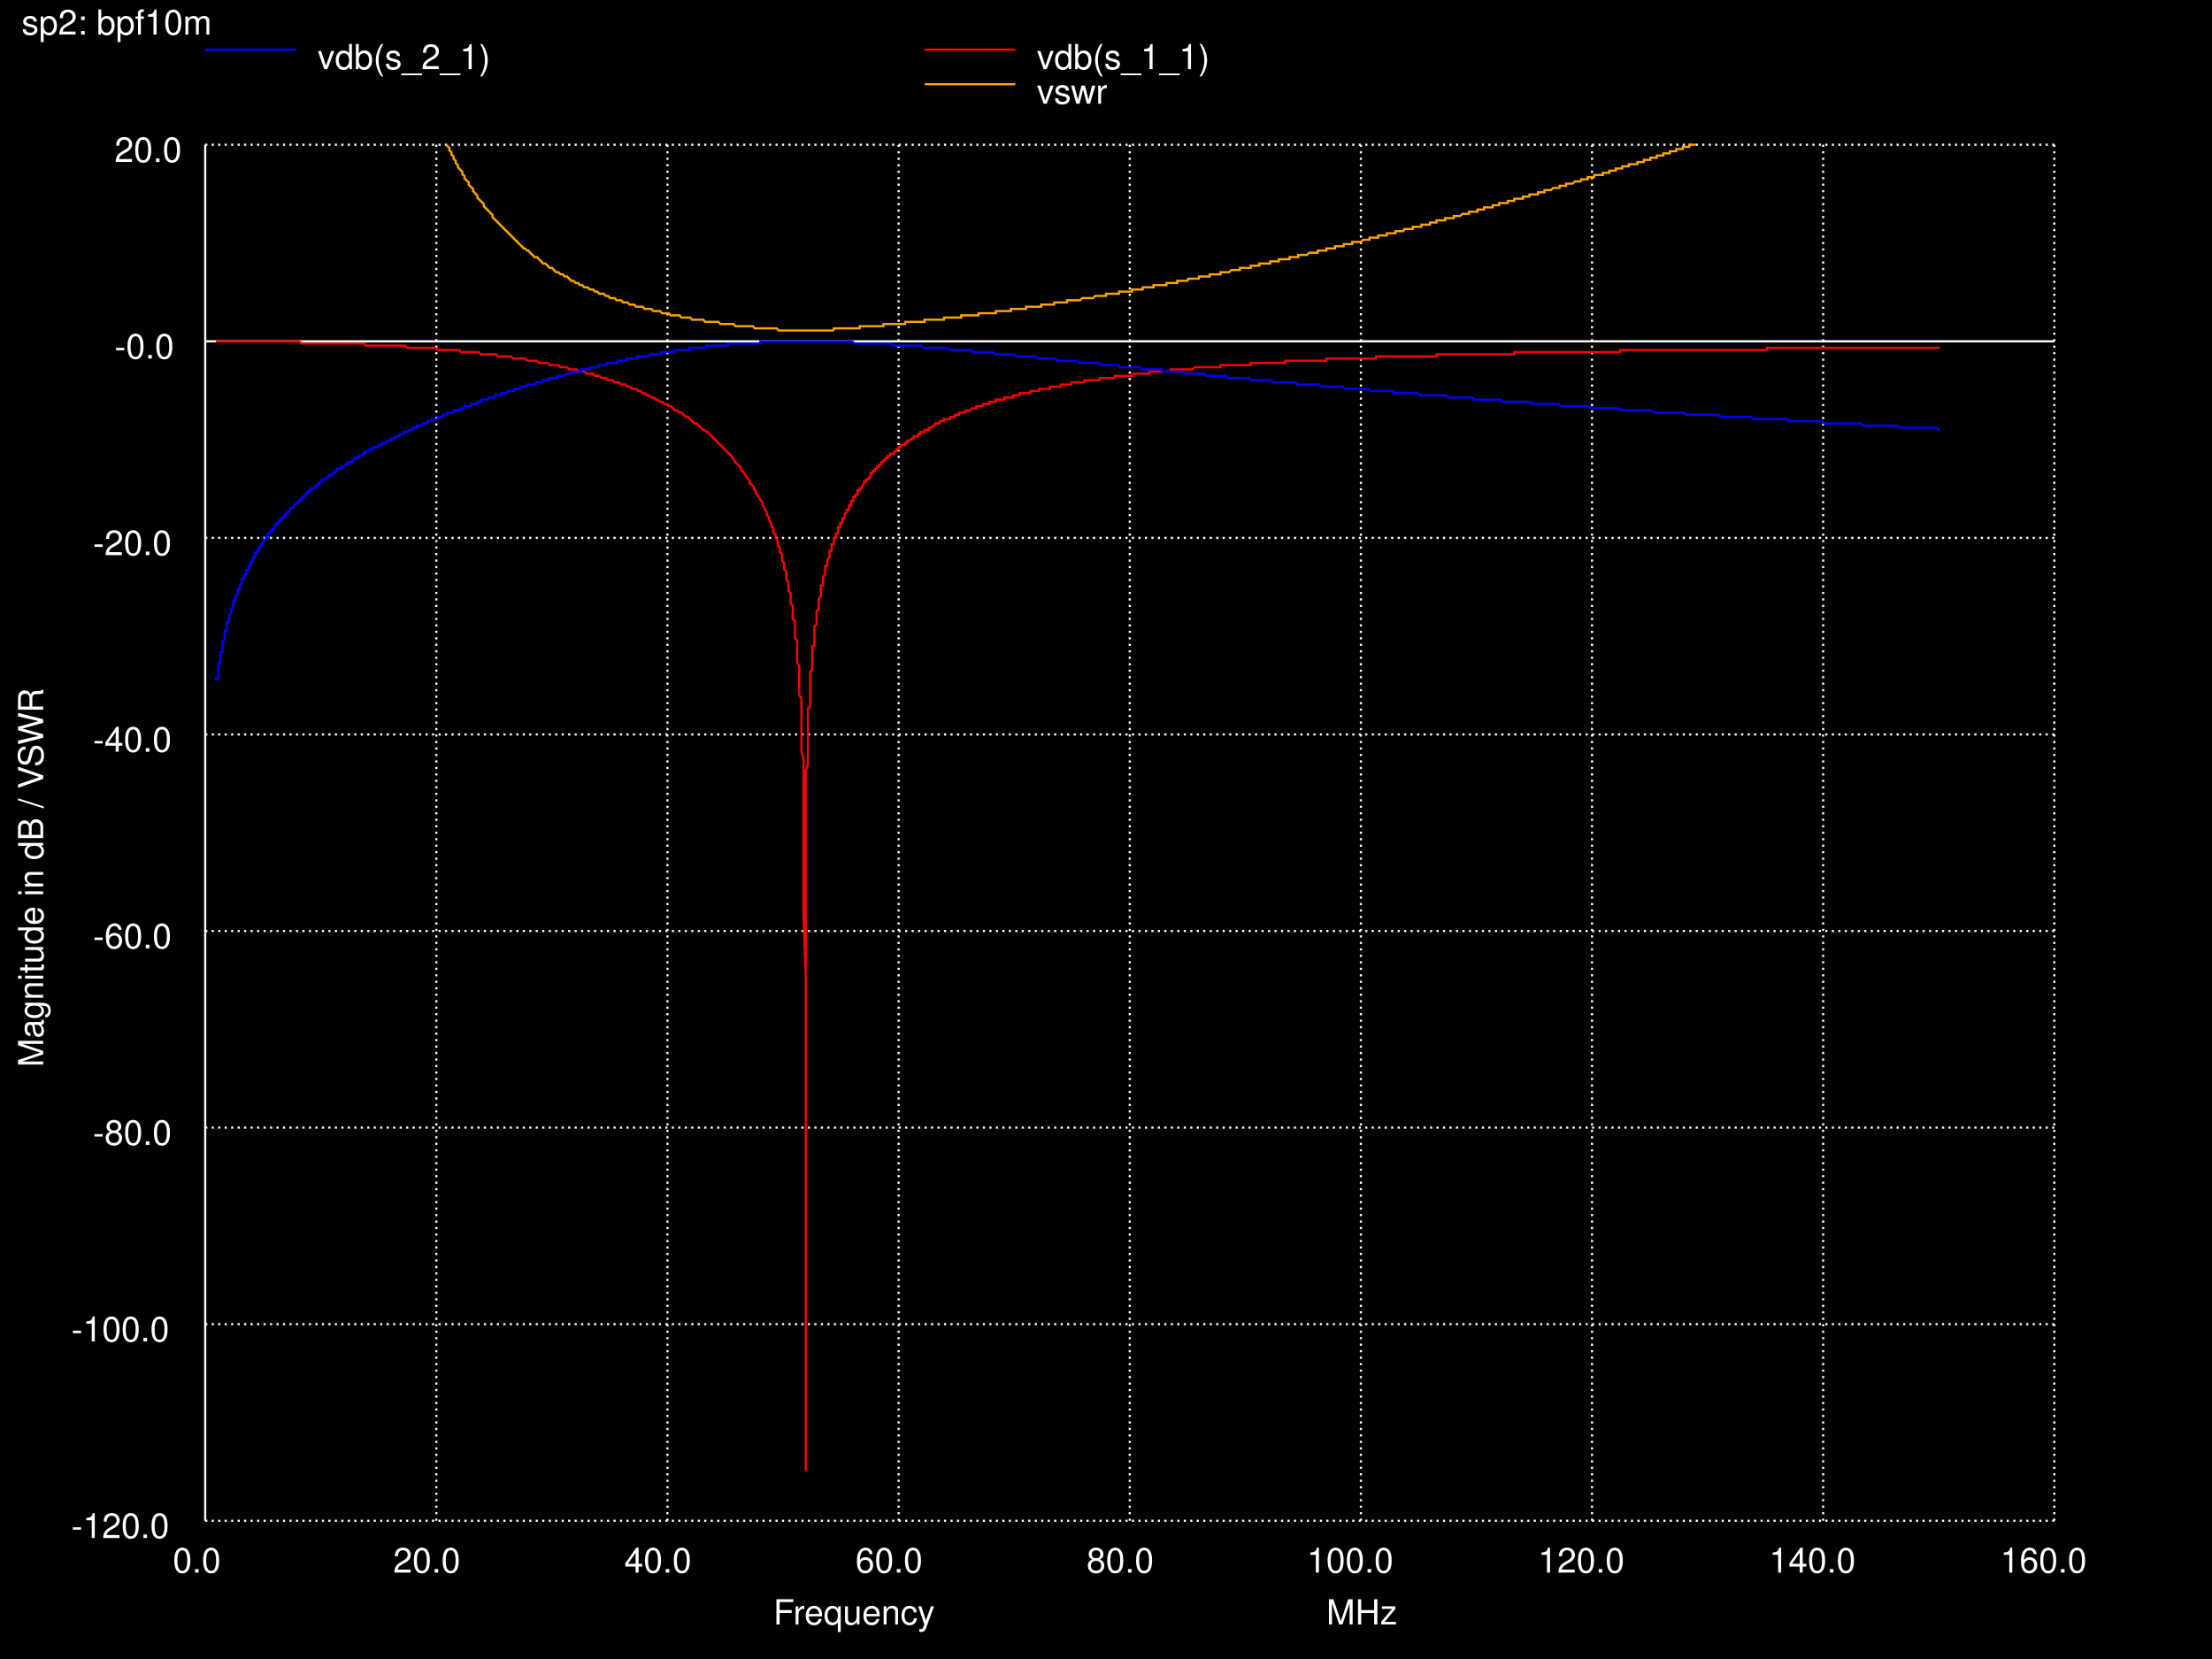
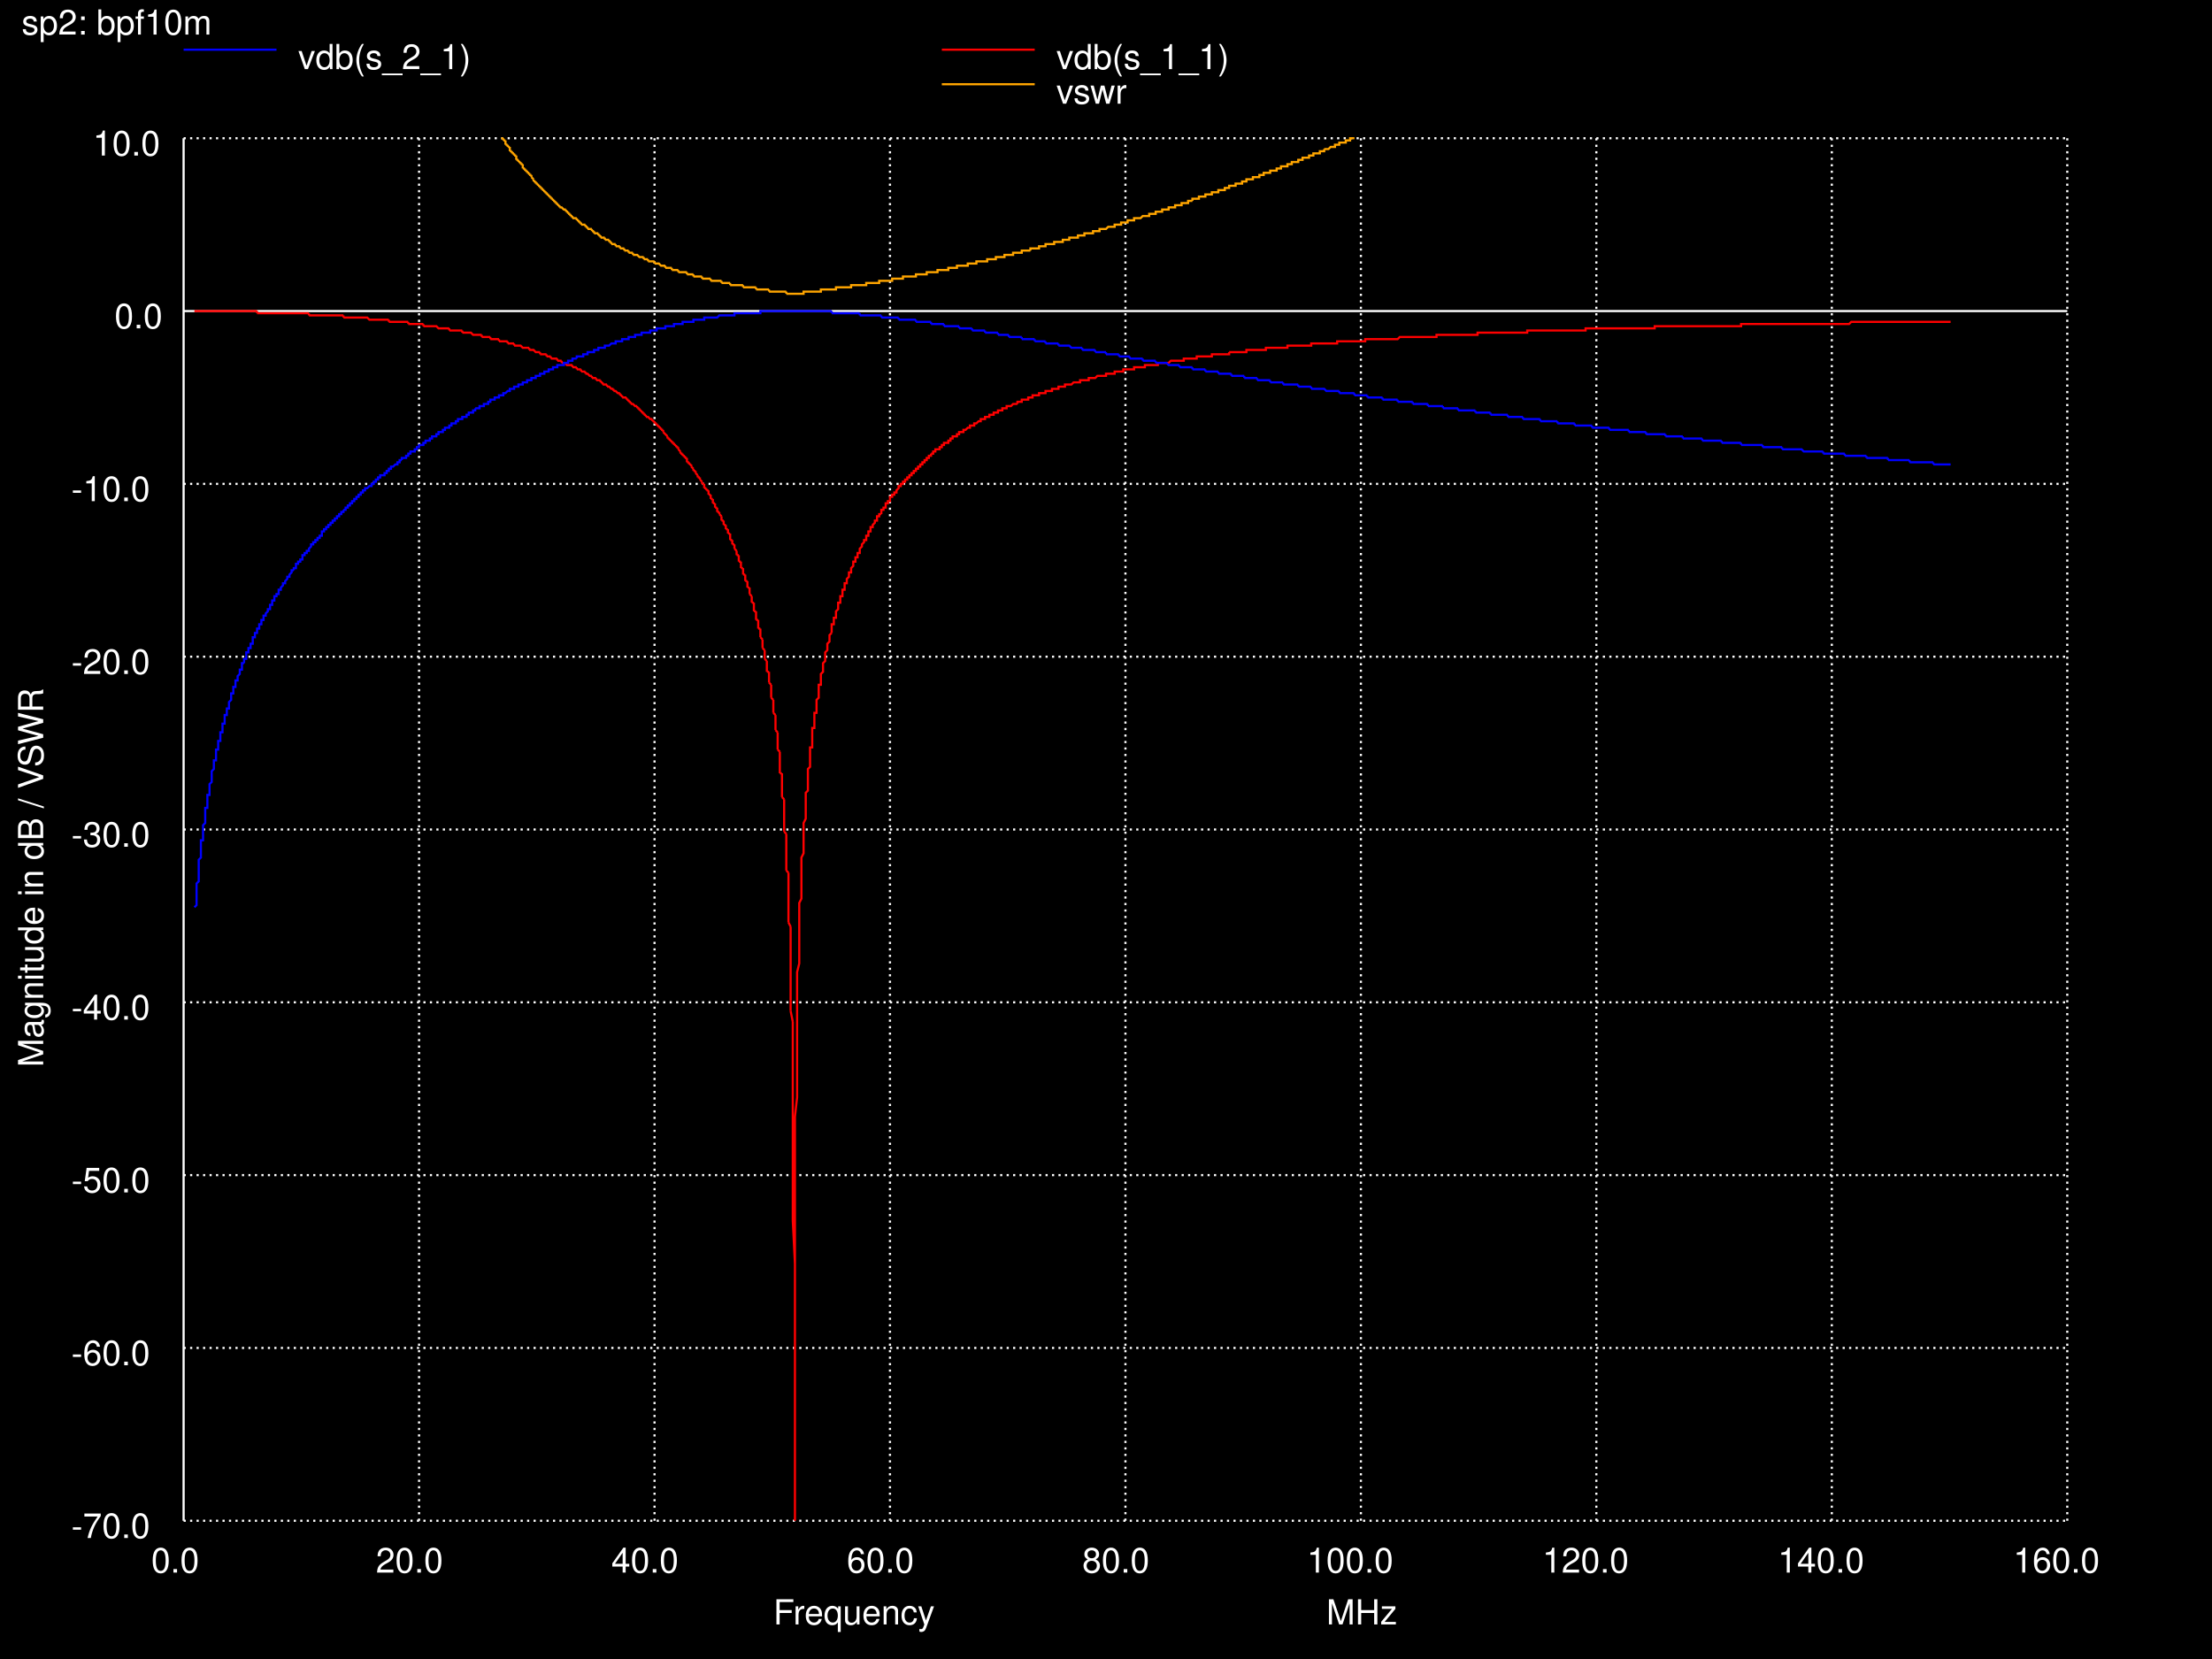
<svg xmlns="http://www.w3.org/2000/svg" version="1.1" width="100%" height="100%" viewBox="0 0 1024 768" style="fill: none; font-family: Helvetica;  font: Helvetica; ">
  <rect x="0" y="0" width="1024" height="768" fill="black" stroke="none" />
  <text stroke="none" fill="white" font-size="16" x="358" y="752">
Frequency
</text>
  <text transform="rotate(-90, 20, 494)" stroke="none" fill="white" font-size="16" x="20" y="494">
Magnitude in dB / VSWR
</text>
  <text stroke="none" fill="white" font-size="16" x="10" y="16">
sp2: bpf10m
</text>
-   <path stroke="white" d="M95 704l0 -637" />
-   <text stroke="none" fill="white" font-size="16" x="80" y="728">
+   <path stroke="white" d="M85 704l0 -640" />
+   <text stroke="none" fill="white" font-size="16" x="70" y="728">
0.0
</text>
-   <path stroke="white" stroke-dasharray="1,2" d="M202 704l0 -637" />
-   <text stroke="none" fill="white" font-size="16" x="182" y="728">
+   <path stroke="white" stroke-dasharray="1,2" d="M194 704l0 -640" />
+   <text stroke="none" fill="white" font-size="16" x="174" y="728">
20.0
</text>
-   <path stroke="white" stroke-dasharray="1,2" d="M309 704l0 -637" />
-   <text stroke="none" fill="white" font-size="16" x="289" y="728">
+   <path stroke="white" stroke-dasharray="1,2" d="M303 704l0 -640" />
+   <text stroke="none" fill="white" font-size="16" x="283" y="728">
40.0
</text>
-   <path stroke="white" stroke-dasharray="1,2" d="M416 704l0 -637" />
-   <text stroke="none" fill="white" font-size="16" x="396" y="728">
+   <path stroke="white" stroke-dasharray="1,2" d="M412 704l0 -640" />
+   <text stroke="none" fill="white" font-size="16" x="392" y="728">
60.0
</text>
-   <path stroke="white" stroke-dasharray="1,2" d="M523 704l0 -637" />
-   <text stroke="none" fill="white" font-size="16" x="503" y="728">
+   <path stroke="white" stroke-dasharray="1,2" d="M521 704l0 -640" />
+   <text stroke="none" fill="white" font-size="16" x="501" y="728">
80.0
</text>
-   <path stroke="white" stroke-dasharray="1,2" d="M630 704l0 -637" />
+   <path stroke="white" stroke-dasharray="1,2" d="M630 704l0 -640" />
  <text stroke="none" fill="white" font-size="16" x="605" y="728">
100.0
</text>
-   <path stroke="white" stroke-dasharray="1,2" d="M737 704l0 -637" />
-   <text stroke="none" fill="white" font-size="16" x="712" y="728">
+   <path stroke="white" stroke-dasharray="1,2" d="M739 704l0 -640" />
+   <text stroke="none" fill="white" font-size="16" x="714" y="728">
120.0
</text>
-   <path stroke="white" stroke-dasharray="1,2" d="M844 704l0 -637" />
-   <text stroke="none" fill="white" font-size="16" x="819" y="728">
+   <path stroke="white" stroke-dasharray="1,2" d="M848 704l0 -640" />
+   <text stroke="none" fill="white" font-size="16" x="823" y="728">
140.0
</text>
-   <path stroke="white" stroke-dasharray="1,2" d="M951 704l0 -637" />
-   <text stroke="none" fill="white" font-size="16" x="926" y="728">
+   <path stroke="white" stroke-dasharray="1,2" d="M957 704l0 -640" />
+   <text stroke="none" fill="white" font-size="16" x="932" y="728">
160.0
</text>
  <text stroke="none" fill="white" font-size="16" x="614" y="752">
MHz
</text>
-   <path stroke="white" stroke-dasharray="1,2" d="M95 704l856 0" />
+   <path stroke="white" stroke-dasharray="1,2" d="M85 704l872 0" />
  <text stroke="none" fill="white" font-size="16" x="33" y="712">
- -120.0
+ -70.0
</text>
-   <path stroke="white" stroke-dasharray="1,2" d="M95 613l856 0" />
-   <text stroke="none" fill="white" font-size="16" x="33" y="621">
- -100.0
- </text>
-   <path stroke="white" stroke-dasharray="1,2" d="M95 522l856 0" />
-   <text stroke="none" fill="white" font-size="16" x="43" y="530">
- -80.0
- </text>
-   <path stroke="white" stroke-dasharray="1,2" d="M95 431l856 0" />
-   <text stroke="none" fill="white" font-size="16" x="43" y="439">
+   <path stroke="white" stroke-dasharray="1,2" d="M85 624l872 0" />
+   <text stroke="none" fill="white" font-size="16" x="33" y="632">
-60.0
</text>
-   <path stroke="white" stroke-dasharray="1,2" d="M95 340l856 0" />
-   <text stroke="none" fill="white" font-size="16" x="43" y="348">
+   <path stroke="white" stroke-dasharray="1,2" d="M85 544l872 0" />
+   <text stroke="none" fill="white" font-size="16" x="33" y="552">
+ -50.0
+ </text>
+   <path stroke="white" stroke-dasharray="1,2" d="M85 464l872 0" />
+   <text stroke="none" fill="white" font-size="16" x="33" y="472">
-40.0
</text>
-   <path stroke="white" stroke-dasharray="1,2" d="M95 249l856 0" />
-   <text stroke="none" fill="white" font-size="16" x="43" y="257">
+   <path stroke="white" stroke-dasharray="1,2" d="M85 384l872 0" />
+   <text stroke="none" fill="white" font-size="16" x="33" y="392">
+ -30.0
+ </text>
+   <path stroke="white" stroke-dasharray="1,2" d="M85 304l872 0" />
+   <text stroke="none" fill="white" font-size="16" x="33" y="312">
-20.0
</text>
-   <path stroke="white" d="M95 158l856 0" />
-   <text stroke="none" fill="white" font-size="16" x="53" y="166">
- -0.0
+   <path stroke="white" stroke-dasharray="1,2" d="M85 224l872 0" />
+   <text stroke="none" fill="white" font-size="16" x="33" y="232">
+ -10.0
</text>
-   <path stroke="white" stroke-dasharray="1,2" d="M95 67l856 0" />
-   <text stroke="none" fill="white" font-size="16" x="53" y="75">
- 20.0
+   <path stroke="white" d="M85 144l872 0" />
+   <text stroke="none" fill="white" font-size="16" x="53" y="152">
+ 0.0
+ </text>
+   <path stroke="white" stroke-dasharray="1,2" d="M85 64l872 0" />
+   <text stroke="none" fill="white" font-size="16" x="43" y="72">
+ 10.0
</text>
  <text stroke="none" fill="white" font-size="16" x="10" y="32">
     
</text>
-   <path stroke="red" d="M428 23l42 0" />
-   <text stroke="none" fill="white" font-size="16" x="480" y="32">
+   <path stroke="red" d="M436 23l43 0" />
+   <text stroke="none" fill="white" font-size="16" x="489" y="32">
vdb(s_1_1)
</text>
-   <path stroke="red" d="M100 158l39 0M139 159l0 -1M139 159l30 0M169 160l0 -1M169 160l19 0M188 161l0 -1M188 161l14 0M202 162l0 -1M202 162l11 0M213 163l0 -1M213 163l9 0M222 164l0 -1M222 164l8 0M230 165l0 -1M230 165l7 0M237 166l0 -1M237 166l6 0 1 1" />
-   <path stroke="red" d="M244 167l5 0M249 168l0 -1M249 168l5 0M254 169l0 -1M254 169l5 0M259 170l0 -1M259 170l4 0M263 171l0 -1M263 171l4 0 1 1 3 0M271 173l0 -1M271 173l4 0M275 174l0 -1M275 174l3 0M278 175l0 -1M278 175l3 0M281 176l0 -1M281 176l3 0" />
-   <path stroke="red" d="M284 177l0 -1M284 177l3 0M287 178l0 -1M287 178l3 0M290 179l0 -1M290 179l2 0M292 180l0 -1M292 180l3 0M295 181l0 -1M295 181l2 0M297 182l0 -1M297 182l2 0M299 183l0 -1M299 183l2 0M301 184l0 -1M301 184l2 0M303 185l0 -1M303 185l2 0" />
-   <path stroke="red" d="M305 186l0 -1M305 186l2 0M307 187l0 -1M307 187l2 0M309 188l0 -1M309 188l2 0M311 189l0 -1M311 189l1 0M312 190l0 -1M312 190l2 0M314 191l0 -1M314 191l2 0M316 192l0 -1M316 192l1 0M317 193l0 -1M317 193l2 0M319 194l0 -1M319 194l1 0" />
-   <path stroke="red" d="M320 195l0 -1M320 195l1 0M321 196l0 -1M321 196l2 0M323 197l0 -1M323 197l1 0M324 198l0 -1M324 198l1 0M325 199l0 -1M325 199l1 0 1 1 1 0M328 201l0 -1M328 201l1 0M329 202l0 -1M329 202l1 0M330 203l0 -1M330 203l1 0M331 204l0 -1" />
-   <path stroke="red" d="M331 204l1 0M332 205l0 -1M332 205l1 0M333 206l0 -1M333 206l1 0M334 207l0 -1M334 207l1 0M335 208l0 -1M335 208l1 0M336 209l0 -1M336 209l1 0M337 210l0 -1M337 210l1 0M338 211l0 -1M338 211l1 0M339 212l0 -1M339 212l1 1M340 214l0 -1" />
-   <path stroke="red" d="M340 214l1 0M341 215l0 -1M341 215l1 0M342 216l0 -1M342 216l1 0M343 218l0 -2M343 218l1 0M344 219l0 -1M344 219l1 0M345 220l0 -1M345 220l1 1M346 222l0 -1M346 222l1 0M347 224l0 -2M347 224l1 0M348 225l0 -1M348 225l1 0M349 227l0 -2" />
-   <path stroke="red" d="M349 227l1 0M350 229l0 -2M350 229l1 0M351 230l0 -1M351 230l1 1M352 232l0 -1M352 232l1 0M353 234l0 -2M353 234l1 1M354 236l0 -1M354 236l1 1M355 239l0 -2M355 239l1 0M356 241l0 -2M356 241l1 1M357 244l0 -2M357 244l1 0M358 247l0 -3" />
-   <path stroke="red" d="M358 247l1 0M359 249l0 -2M359 249l1 1M360 253l0 -3M360 253l1 0M361 256l0 -3M361 256l1 0M362 260l0 -4M362 260l1 0M363 264l0 -4M363 264l1 0M364 269l0 -5M364 269l1 0M365 274l0 -5M365 274l1 0M366 280l0 -6M366 280l1 0M367 287l0 -7" />
-   <path stroke="red" d="M367 287l1 0M368 296l0 -9M368 296l1 0M369 307l0 -11M369 307l1 1M370 322l0 -14M370 322l1 1M371 348l0 -25M371 348l1 3M372 425l0 -74M372 425l1 27M373 681l0 -324 1 -3 0 -26 1 -1 0 -16 1 -1 0 -11 1 0 0 -9 1 -1 0 -6 1 -1 0 -5" />
-   <path stroke="red" d="M379 277l1 -1 0 -5 1 0 0 -4 1 -1 0 -4 1 0 0 -3 1 -1 0 -3 1 0 0 -3 1 0 0 -3 1 0 0 -2 1 0 0 -3 1 0 0 -2 1 0 0 -2 1 0 0 -2 1 -1 0 -1 1 0 0 -2 1 0 0 -2 1 0 0 -2 1 0 0 -1 1 0 0 -2 1 0 0 -1 1 0 0 -1 1 -1 0 -1 1 0 0 -1 1 0 0 -1" />
-   <path stroke="red" d="M402 221l1 0 0 -2 1 0 0 -1 1 0 0 -1 1 0 0 -1 1 0 0 -1 1 0 0 -1 1 0 0 -1 1 0 0 -1 1 0 0 -1 1 0 0 -1 2 0 0 -1 1 0 0 -1 1 0 0 -1 1 0 0 -1 2 0 0 -1 1 0 0 -1 1 0 1 -1 1 0 0 -1 2 0 0 -1 1 0 0 -1 2 0 0 -1 2 0 0 -1 1 0 1 -1 1 0" />
-   <path stroke="red" d="M433 197l0 -1 2 0 0 -1 2 0 0 -1 3 0 0 -1 2 0 0 -1 2 0 0 -1 3 0 0 -1 2 0 1 -1 2 0 0 -1 3 0 0 -1 3 0 0 -1 3 0 0 -1 4 0 0 -1 4 0 0 -1 3 0 0 -1 5 0 0 -1 4 0 0 -1 5 0 0 -1 5 0 0 -1 5 0 0 -1 6 0 0 -1 7 0 0 -1 7 0 0 -1 8 0 0 -1" />
-   <path stroke="red" d="M524 173l8 0 0 -1 10 0 0 -1 10 0 1 -1 12 0 0 -1 14 0 0 -1 16 0 0 -1 19 0 0 -1 23 0 0 -1 28 0 0 -1 36 0 0 -1 49 0 0 -1 68 0 0 -1 80 0" />
-   <path stroke="blue" d="M95 23l42 0" />
-   <text stroke="none" fill="white" font-size="16" x="147" y="32">
+   <path stroke="red" d="M90 144l29 0M119 145l0 -1M119 145l24 0M143 146l0 -1M143 146l16 0M159 147l0 -1M159 147l11 0 1 1 9 0M180 149l0 -1M180 149l9 0M189 150l0 -1M189 150l7 0M196 151l0 -1M196 151l6 0 1 1 5 0M208 153l0 -1M208 153l6 0M214 154l0 -1" />
+   <path stroke="red" d="M214 154l4 0 1 1 4 0M223 156l0 -1M223 156l4 0M227 157l0 -1M227 157l4 0M231 158l0 -1M231 158l4 0M235 159l0 -1M235 159l3 0M238 160l0 -1M238 160l3 0 1 1 3 0M245 162l0 -1M245 162l2 0 1 1 2 0M250 164l0 -1M250 164l3 0M253 165l0 -1" />
+   <path stroke="red" d="M253 165l2 0M255 166l0 -1M255 166l3 0M258 167l0 -1M258 167l2 0M260 168l0 -1M260 168l2 0M262 169l0 -1M262 169l3 0M265 170l0 -1M265 170l2 0M267 171l0 -1M267 171l2 0M269 172l0 -1M269 172l2 0M271 173l0 -1M271 173l1 0 1 1 1 0" />
+   <path stroke="red" d="M274 175l0 -1M274 175l2 0M276 176l0 -1M276 176l2 0M278 177l0 -1M278 177l1 0M279 178l0 -1M279 178l2 0M281 179l0 -1M281 179l1 0 1 1 1 0M284 181l0 -1M284 181l1 0 1 1 1 0M287 183l0 -1M287 183l1 0M288 184l0 -1M288 184l2 0M290 185l0 -1" />
+   <path stroke="red" d="M290 185l1 0M291 186l0 -1M291 186l1 0M292 187l0 -1M292 187l1 0 1 1 1 0M295 189l0 -1M295 189l1 0M296 190l0 -1M296 190l1 0M297 191l0 -1M297 191l1 0M298 192l0 -1M298 192l1 0M299 193l0 -1M299 193l1 0 1 1 1 0M302 195l0 -1M302 195l1 0" />
+   <path stroke="red" d="M303 196l0 -1M303 196l1 0M304 197l0 -1M304 197l1 0M305 198l0 -1M305 198l1 0M306 199l0 -1M306 199l1 0M307 200l0 -1M307 200l2 2M309 203l0 -1M309 203l1 0M310 204l0 -1M310 204l1 0M311 205l0 -1M311 205l1 0M312 206l0 -1M312 206l1 0" />
+   <path stroke="red" d="M313 207l0 -1M313 207l1 0M314 208l0 -1M314 208l1 1M315 210l0 -1M315 210l1 0M316 211l0 -1M316 211l1 0M317 212l0 -1M317 212l1 0M318 214l0 -2M318 214l1 0M319 215l0 -1M319 215l1 0M320 216l0 -1M320 216l1 1M321 218l0 -1M321 218l1 0" />
+   <path stroke="red" d="M322 219l0 -1M322 219l1 1M323 221l0 -1M323 221l1 0M324 222l0 -1M324 222l1 1M325 224l0 -1M325 224l1 0M326 226l0 -2M326 226l1 0M327 227l0 -1M327 227l1 0M328 229l0 -2M328 229l1 0M329 231l0 -2M329 231l1 0M330 233l0 -2M330 233l1 0" />
+   <path stroke="red" d="M331 235l0 -2M331 235l1 0M332 237l0 -2M332 237l1 0M333 238l0 -1M333 238l1 1M334 241l0 -2M334 241l1 0M335 243l0 -2M335 243l1 0M336 245l0 -2M336 245l1 0M337 247l0 -2M337 247l1 0M338 250l0 -3M338 250l1 0M339 252l0 -2M339 252l1 0" />
+   <path stroke="red" d="M340 254l0 -2M340 254l1 1M341 257l0 -2M341 257l1 0M342 260l0 -3M342 260l1 0M343 263l0 -3M343 263l1 0M344 266l0 -3M344 266l1 0M345 269l0 -3M345 269l1 0M346 272l0 -3M346 272l1 0M347 275l0 -3M347 275l1 1M348 279l0 -3M348 279l1 0" />
+   <path stroke="red" d="M349 283l0 -4M349 283l1 0M350 287l0 -4M350 287l1 0M351 291l0 -4M351 291l1 0M352 295l0 -4M352 295l1 1M353 300l0 -4M353 300l1 1M354 305l0 -4M354 305l1 1M355 311l0 -5M355 311l1 0M356 316l0 -5M356 316l1 1M357 323l0 -6M357 323l1 1" />
+   <path stroke="red" d="M358 330l0 -6M358 330l1 1M359 338l0 -7M359 338l1 1M360 347l0 -8M360 347l1 1M361 358l0 -10M361 358l1 0M362 369l0 -11M362 369l1 1M363 385l0 -15M363 385l1 1M364 403l0 -17M364 403l1 1M365 427l0 -23M365 427l1 2M366 468l0 -39" />
+   <path stroke="red" d="M366 468l1 5M367 565l0 -92M367 565l1 20M368 704l0 -187 1 -9 0 -58 1 -4 0 -28 1 -2 0 -19 1 -2 0 -14 1 -2 0 -12 1 -1 0 -10 1 -1 0 -9 1 0 0 -9 1 0 0 -7 1 0 0 -6 1 -1 0 -6 1 0 0 -5 1 -1 0 -4 1 -1 0 -4 1 -1 0 -3 1 -1 0 -3 1 -1" />
+   <path stroke="red" d="M385 293l0 -4 1 0 0 -3 1 0 0 -3 1 -1 0 -3 1 0 0 -3 1 0 0 -3 1 0 0 -3 1 0 0 -2 1 -1 0 -2 1 0 0 -2 1 -1 0 -2 1 0 0 -2 1 0 0 -2 1 0 0 -2 1 -1 0 -1 1 -1 0 -1 1 0 0 -2 1 0 0 -2 1 0 0 -2 1 0 0 -1 1 -1 0 -1 1 0 0 -2 1 0 0 -1 1 0" />
+   <path stroke="red" d="M408 238l0 -2 1 0 0 -1 1 0 0 -2 1 0 0 -1 1 0 0 -2 1 0 0 -1 1 0 0 -1 1 0 0 -1 1 -1 0 -1 1 0 0 -1 1 0 0 -1 1 0 0 -1 1 0 0 -1 1 0 0 -1 1 0 0 -1 1 0 0 -1 1 0 0 -1 1 0 0 -1 1 0 0 -1 1 0 0 -1 1 0 0 -1 1 0 0 -1 1 0 0 -1 1 0 0 -1" />
+   <path stroke="red" d="M431 210l1 0 0 -1 1 0 0 -1 2 0 0 -1 1 0 0 -1 1 0 0 -1 2 0 0 -1 1 0 0 -1 1 0 0 -1 2 0 0 -1 1 0 0 -1 2 0 0 -1 1 0 1 -1 1 0 0 -1 2 0 0 -1 1 0 1 -1 1 0 0 -1 2 0 0 -1 2 0 0 -1 2 0 0 -1 2 0 0 -1 2 0 0 -1 2 0 0 -1 2 0 1 -1 2 0" />
+   <path stroke="red" d="M471 187l0 -1 2 0 0 -1 3 0 0 -1 2 0 0 -1 3 0 0 -1 3 0 0 -1 3 0 0 -1 3 0 0 -1 3 0 0 -1 3 0 1 -1 3 0 0 -1 4 0 0 -1 3 0 1 -1 4 0 0 -1 4 0 0 -1 4 0 0 -1 5 0 0 -1 5 0 0 -1 6 0 0 -1 5 0 1 -1 6 0 0 -1 6 0 0 -1 7 0 0 -1 8 0 0 -1" />
+   <path stroke="red" d="M569 163l8 0 0 -1 9 0 0 -1 10 0 0 -1 11 0 0 -1 12 0 0 -1 13 0 0 -1 15 0 1 -1 17 0 0 -1 19 0 0 -1 23 0 0 -1 27 0 0 -1 32 0 0 -1 40 0 0 -1 50 0 1 -1 46 0" />
+   <path stroke="blue" d="M85 23l43 0" />
+   <text stroke="none" fill="white" font-size="16" x="138" y="32">
vdb(s_2_1)
</text>
-   <path stroke="blue" d="M100 315l0 -1 1 0 0 -7 1 0 0 -5 1 0 0 -5 1 -1 0 -4 1 0 0 -4 1 0 0 -3 1 -1 0 -2 1 -1 0 -3 1 0 0 -2 1 -1 0 -2 1 0 0 -2 1 -1 0 -2 1 0 0 -2 1 0 0 -2 1 0 0 -2 1 0 0 -2 1 0 0 -2 1 0 0 -2 1 0 0 -1 1 0 0 -2 1 0 0 -1 1 -1 0 -1 1 0" />
-   <path stroke="blue" d="M123 250l0 -1 1 0 0 -2 1 0 0 -1 1 0 0 -1 1 0 0 -2 1 0 0 -1 1 0 0 -1 1 0 0 -1 1 0 0 -1 1 0 0 -1 1 0 0 -1 1 0 0 -1 1 -1 1 0 0 -1 1 -1 1 0 0 -1 1 0 0 -1 1 0 0 -1 1 0 0 -1 1 0 0 -1 1 0 0 -1 1 0 0 -1 2 0 0 -1 1 0 0 -1 1 0 0 -1" />
-   <path stroke="blue" d="M148 223l1 0 0 -1 2 0 0 -1 1 0 0 -1 2 0 0 -1 1 0 0 -1 1 0 0 -1 2 0 0 -1 1 0 1 -1 1 0 0 -1 2 0 0 -1 1 0 0 -1 2 0 0 -1 2 0 0 -1 1 0 0 -1 2 0 0 -1 2 0 0 -1 2 0 0 -1 2 0 0 -1 2 0 0 -1 2 0 0 -1 2 0 0 -1 2 0 0 -1 2 0 0 -1 2 0" />
-   <path stroke="blue" d="M189 200l0 -1 2 0 0 -1 2 0 0 -1 2 0 1 -1 2 0 0 -1 2 0 0 -1 3 0 0 -1 2 0 0 -1 2 0 0 -1 3 0 0 -1 3 0 0 -1 2 0 0 -1 3 0 0 -1 3 0 0 -1 2 0 0 -1 3 0 0 -1 3 0 0 -1 3 0 0 -1 3 0 0 -1 3 0 0 -1 3 0 0 -1 3 0 0 -1 4 0 0 -1 3 0 0 -1" />
-   <path stroke="blue" d="M251 176l3 0 0 -1 4 0 0 -1 3 0 1 -1 3 0 0 -1 4 0 0 -1 4 0 0 -1 4 0 0 -1 4 0 0 -1 5 0 0 -1 4 0 0 -1 5 0 0 -1 5 0 1 -1 5 0 0 -1 6 0 0 -1 7 0 0 -1 8 0 0 -1 10 0 0 -1 15 0 0 -1 43 0M395 159l0 -1M395 159l18 0M413 160l0 -1M413 160l14 0" />
-   <path stroke="blue" d="M427 161l0 -1M427 161l12 0M439 162l0 -1M439 162l11 0M450 163l0 -1M450 163l10 0M460 164l0 -1M460 164l10 0M470 165l0 -1M470 165l10 0M480 166l0 -1M480 166l9 0M489 167l0 -1M489 167l10 0M499 168l0 -1M499 168l10 0M509 169l0 -1" />
-   <path stroke="blue" d="M509 169l9 0M518 170l0 -1M518 170l10 0M528 171l0 -1M528 171l10 0M538 172l0 -1M538 172l10 0M548 173l0 -1M548 173l10 0M558 174l0 -1M558 174l10 0M568 175l0 -1M568 175l10 0 1 1 10 0M589 177l0 -1M589 177l11 0M600 178l0 -1M600 178l11 0" />
-   <path stroke="blue" d="M611 179l0 -1M611 179l11 0M622 180l0 -1M622 180l12 0M634 181l0 -1M634 181l11 0M645 182l0 -1M645 182l12 0M657 183l0 -1M657 183l13 0M670 184l0 -1M670 184l12 0M682 185l0 -1M682 185l13 0M695 186l0 -1M695 186l14 0M709 187l0 -1" />
-   <path stroke="blue" d="M709 187l13 0M722 188l0 -1M722 188l14 0M736 189l0 -1M736 189l14 0M750 190l0 -1M750 190l15 0M765 191l0 -1M765 191l15 0M780 192l0 -1M780 192l16 0M796 193l0 -1M796 193l15 0M811 194l0 -1M811 194l17 0M828 195l0 -1M828 195l16 0" />
-   <path stroke="blue" d="M844 196l0 -1M844 196l18 0M862 197l0 -1M862 197l17 0M879 198l0 -1M879 198l18 0M897 199l0 -1M897 199l1 0" />
-   <path stroke="#FFA500" d="M428 39l42 0" />
-   <text stroke="none" fill="white" font-size="16" x="480" y="48">
+   <path stroke="blue" d="M90 420l1 -1 0 -10 1 -1 0 -10 1 -1 0 -8 1 0 0 -7 1 -1 0 -7 1 0 0 -6 1 0 0 -5 1 -1 0 -5 1 -1 0 -4 1 0 0 -5 1 0 0 -4 1 0 0 -4 1 0 0 -4 1 0 0 -4 1 0 0 -3 1 0 0 -3 1 -1 0 -3 1 0 0 -3 1 0 0 -3 1 0 0 -2 1 -1 0 -2 1 0 0 -3 1 0" />
+   <path stroke="blue" d="M113 307l0 -2 1 0 0 -3 1 0 0 -2 1 0 0 -2 1 0 0 -3 1 0 0 -2 1 0 0 -2 1 0 0 -2 1 0 0 -2 1 0 0 -2 1 0 0 -1 1 -1 0 -1 1 0 0 -2 1 0 0 -2 1 0 0 -2 1 0 0 -1 1 0 0 -2 1 0 0 -1 1 -1 0 -1 1 0 0 -1 1 -1 0 -1 1 0 0 -1 1 -1 0 -1 1 0" />
+   <path stroke="blue" d="M136 264l0 -1 1 0 0 -2 1 0 0 -1 1 0 0 -1 1 0 0 -2 1 0 0 -1 1 0 0 -1 1 0 0 -1 1 -1 0 -1 1 0 0 -1 1 0 0 -1 1 0 0 -1 1 0 0 -1 1 0 0 -2 1 0 0 -1 1 0 0 -1 1 0 0 -1 1 0 0 -1 1 0 0 -1 1 0 0 -1 1 0 0 -1 1 0 0 -1 1 0 0 -1 1 0 0 -1" />
+   <path stroke="blue" d="M159 236l1 0 0 -1 1 0 0 -1 1 0 0 -1 1 0 0 -1 1 0 0 -1 1 0 0 -1 1 0 0 -1 1 0 0 -1 1 0 0 -1 1 0 0 -1 1 0 1 -1 1 0 0 -1 1 0 0 -1 1 0 0 -1 1 0 0 -1 1 0 0 -1 2 0 0 -1 1 0 0 -1 1 0 0 -1 1 0 0 -1 1 0 1 -1 1 0 0 -1 1 0 0 -1 1 0" />
+   <path stroke="blue" d="M186 213l0 -1 2 0 0 -1 1 0 0 -1 1 0 0 -1 2 0 0 -1 1 0 0 -1 1 0 0 -1 2 0 0 -1 1 0 0 -1 2 0 0 -1 1 0 0 -1 2 0 0 -1 1 0 0 -1 2 0 0 -1 1 0 0 -1 2 0 0 -1 1 0 0 -1 2 0 0 -1 1 0 0 -1 2 0 0 -1 2 0 0 -1 1 0 0 -1 2 0 0 -1 1 0 0 -1" />
+   <path stroke="blue" d="M220 189l2 0 0 -1 2 0 0 -1 2 0 0 -1 1 0 0 -1 2 0 0 -1 2 0 0 -1 2 0 0 -1 1 0 1 -1 1 0 0 -1 2 0 0 -1 2 0 0 -1 2 0 0 -1 2 0 0 -1 2 0 0 -1 2 0 0 -1 2 0 0 -1 2 0 0 -1 2 0 0 -1 2 0 0 -1 2 0 0 -1 3 0 0 -1 2 0 0 -1 2 0 0 -1 2 0" />
+   <path stroke="blue" d="M267 166l0 -1 3 0 0 -1 2 0 0 -1 3 0 0 -1 2 0 0 -1 3 0 0 -1 2 0 1 -1 2 0 0 -1 3 0 0 -1 3 0 0 -1 3 0 0 -1 3 0 0 -1 4 0 0 -1 3 0 0 -1 4 0 0 -1 4 0 0 -1 4 0 0 -1 5 0 0 -1 5 0 0 -1 6 0 1 -1 7 0 0 -1 12 0 0 -1 33 0M385 145l0 -1" />
+   <path stroke="blue" d="M385 145l13 0M398 146l0 -1M398 146l10 0M408 147l0 -1M408 147l8 0M416 148l0 -1M416 148l8 0M424 149l0 -1M424 149l7 0M431 150l0 -1M431 150l6 0M437 151l0 -1M437 151l7 0M444 152l0 -1M444 152l6 0M450 153l0 -1M450 153l6 0M456 154l0 -1" />
+   <path stroke="blue" d="M456 154l6 0M462 155l0 -1M462 155l5 0M467 156l0 -1M467 156l6 0M473 157l0 -1M473 157l6 0M479 158l0 -1M479 158l5 0M484 159l0 -1M484 159l6 0M490 160l0 -1M490 160l5 0 1 1 5 0M501 162l0 -1M501 162l6 0M507 163l0 -1M507 163l5 0" />
+   <path stroke="blue" d="M512 164l0 -1M512 164l6 0M518 165l0 -1M518 165l5 0M523 166l0 -1M523 166l6 0M529 167l0 -1M529 167l6 0M535 168l0 -1M535 168l5 0 1 1 5 0M546 170l0 -1M546 170l6 0M552 171l0 -1M552 171l6 0M558 172l0 -1M558 172l6 0M564 173l0 -1" />
+   <path stroke="blue" d="M564 173l6 0M570 174l0 -1M570 174l6 0M576 175l0 -1M576 175l6 0M582 176l0 -1M582 176l6 0M588 177l0 -1M588 177l6 0M594 178l0 -1M594 178l7 0M601 179l0 -1M601 179l6 0M607 180l0 -1M607 180l6 0 1 1 6 0M620 182l0 -1M620 182l7 0" />
+   <path stroke="blue" d="M627 183l0 -1M627 183l6 0M633 184l0 -1M633 184l7 0M640 185l0 -1M640 185l7 0M647 186l0 -1M647 186l7 0M654 187l0 -1M654 187l7 0M661 188l0 -1M661 188l7 0M668 189l0 -1M668 189l7 0M675 190l0 -1M675 190l8 0M683 191l0 -1M683 191l7 0" />
+   <path stroke="blue" d="M690 192l0 -1M690 192l8 0M698 193l0 -1M698 193l7 0M705 194l0 -1M705 194l8 0M713 195l0 -1M713 195l8 0M721 196l0 -1M721 196l8 0M729 197l0 -1M729 197l8 0M737 198l0 -1M737 198l8 0M745 199l0 -1M745 199l9 0M754 200l0 -1M754 200l8 0" />
+   <path stroke="blue" d="M762 201l0 -1M762 201l9 0M771 202l0 -1M771 202l8 0M779 203l0 -1M779 203l9 0M788 204l0 -1M788 204l9 0M797 205l0 -1M797 205l9 0M806 206l0 -1M806 206l10 0M816 207l0 -1M816 207l9 0M825 208l0 -1M825 208l9 0 1 1 9 0M844 210l0 -1" />
+   <path stroke="blue" d="M844 210l10 0M854 211l0 -1M854 211l10 0M864 212l0 -1M864 212l10 0M874 213l0 -1M874 213l10 0M884 214l0 -1M884 214l11 0M895 215l0 -1M895 215l8 0" />
+   <path stroke="#FFA500" d="M436 39l43 0" />
+   <text stroke="none" fill="white" font-size="16" x="489" y="48">
vswr
</text>
-   <path stroke="#FFA500" d="M207 68l0 -1M207 68l1 0M208 70l0 -2M208 70l1 0M209 72l0 -2M209 72l1 0M210 74l0 -2M210 74l1 0M211 76l0 -2M211 76l1 0M212 78l0 -2M212 78l1 0M213 79l0 -1M213 79l1 0M214 81l0 -2M214 81l1 0M215 83l0 -2M215 83l1 0M216 84l0 -1" />
-   <path stroke="#FFA500" d="M216 84l1 0M217 86l0 -2M217 86l1 0M218 87l0 -1M218 87l1 0M219 89l0 -2M219 89l1 0M220 90l0 -1M220 90l1 0M221 92l0 -2M221 92l1 0M222 93l0 -1M222 93l1 0M223 94l0 -1M223 94l1 0M224 96l0 -2M224 96l1 0M225 97l0 -1M225 97l1 0" />
-   <path stroke="#FFA500" d="M226 98l0 -1M226 98l1 0M227 99l0 -1M227 99l1 0M228 101l0 -2M228 101l1 0M229 102l0 -1M229 102l1 0M230 103l0 -1M230 103l1 0M231 104l0 -1M231 104l1 0M232 105l0 -1M232 105l1 0M233 106l0 -1M233 106l1 0M234 107l0 -1M234 107l1 0" />
-   <path stroke="#FFA500" d="M235 108l0 -1M235 108l1 0M236 109l0 -1M236 109l1 0M237 110l0 -1M237 110l1 0M238 111l0 -1M238 111l1 0M239 112l0 -1M239 112l1 0M240 113l0 -1M240 113l1 0M241 114l0 -1M241 114l1 0M242 115l0 -1M242 115l1 0 1 1 1 0M245 117l0 -1" />
-   <path stroke="#FFA500" d="M245 117l1 0M246 118l0 -1M246 118l1 0M247 119l0 -1M247 119l2 0M249 120l0 -1M249 120l1 0M250 121l0 -1M250 121l1 0M251 122l0 -1M251 122l2 0M253 123l0 -1M253 123l1 0M254 124l0 -1M254 124l2 0M256 125l0 -1M256 125l1 0M257 126l0 -1" />
-   <path stroke="#FFA500" d="M257 126l2 0M259 127l0 -1M259 127l2 0M261 128l0 -1M261 128l2 0M263 129l0 -1M263 129l1 0M264 130l0 -1M264 130l2 0M266 131l0 -1M266 131l2 0M268 132l0 -1M268 132l2 0M270 133l0 -1M270 133l2 0 1 1 2 0M275 135l0 -1M275 135l2 0" />
-   <path stroke="#FFA500" d="M277 136l0 -1M277 136l3 0M280 137l0 -1M280 137l2 0M282 138l0 -1M282 138l3 0M285 139l0 -1M285 139l3 0M288 140l0 -1M288 140l3 0M291 141l0 -1M291 141l3 0M294 142l0 -1M294 142l4 0M298 143l0 -1M298 143l4 0M302 144l0 -1M302 144l4 0" />
-   <path stroke="#FFA500" d="M306 145l0 -1M306 145l4 0M310 146l0 -1M310 146l5 0M315 147l0 -1M315 147l5 0M320 148l0 -1M320 148l6 0M326 149l0 -1M326 149l7 0M333 150l0 -1M333 150l7 0M340 151l0 -1M340 151l9 0M349 152l0 -1M349 152l11 0M360 153l0 -1M360 153l26 0" />
-   <path stroke="#FFA500" d="M386 153l0 -1 12 0 0 -1 11 0 0 -1 10 0 0 -1 9 0 0 -1 9 0 0 -1 8 0 0 -1 8 0 0 -1 8 0 0 -1 7 0 0 -1 7 0 0 -1 7 0 0 -1 6 0 0 -1 6 0 0 -1 6 0 1 -1 5 0 1 -1 5 0 0 -1 6 0 0 -1 6 0 0 -1 5 0 0 -1 5 0 0 -1 6 0 0 -1 5 0 0 -1 5 0" />
-   <path stroke="#FFA500" d="M550 130l0 -1 5 0 0 -1 5 0 0 -1 5 0 0 -1 4 0 1 -1 4 0 0 -1 5 0 0 -1 4 0 0 -1 5 0 0 -1 4 0 0 -1 5 0 0 -1 4 0 0 -1 4 0 1 -1 4 0 0 -1 4 0 0 -1 4 0 0 -1 4 0 0 -1 4 0 0 -1 4 0 1 -1 3 0 0 -1 4 0 0 -1 4 0 0 -1 4 0 0 -1 4 0" />
-   <path stroke="#FFA500" d="M650 107l0 -1 4 0 0 -1 4 0 0 -1 4 0 0 -1 3 0 0 -1 4 0 0 -1 4 0 0 -1 3 0 1 -1 3 0 0 -1 4 0 0 -1 3 0 0 -1 4 0 0 -1 3 0 0 -1 4 0 0 -1 3 0 0 -1 4 0 0 -1 3 0 0 -1 4 0 0 -1 3 0 0 -1 3 0 1 -1 3 0 0 -1 3 0 0 -1 3 0 1 -1 3 0" />
-   <path stroke="#FFA500" d="M732 84l0 -1 3 0 0 -1 3 0 0 -1 4 0 0 -1 3 0 0 -1 3 0 0 -1 3 0 0 -1 3 0 0 -1 4 0 0 -1 3 0 0 -1 3 0 0 -1 3 0 0 -1 3 0 0 -1 3 0 0 -1 3 0 0 -1 3 0 0 -1 3 0 0 -1 3 0" />
+   <path stroke="#FFA500" d="M232 64l1 0M233 65l0 -1M233 65l1 0M234 67l0 -2M234 67l1 0M235 68l0 -1M235 68l1 0M236 70l0 -2M236 70l1 0M237 71l0 -1M237 71l1 0M238 72l0 -1M238 72l1 0M239 74l0 -2M239 74l1 0M240 75l0 -1M240 75l1 0M241 76l0 -1M241 76l1 0" />
+   <path stroke="#FFA500" d="M242 78l0 -2M242 78l1 0M243 79l0 -1M243 79l1 0M244 80l0 -1M244 80l1 0M245 81l0 -1M245 81l1 0M246 82l0 -1M246 82l1 1M247 84l0 -1M247 84l1 0M248 85l0 -1M248 85l1 0M249 86l0 -1M249 86l1 0M250 87l0 -1M250 87l1 0M251 88l0 -1" />
+   <path stroke="#FFA500" d="M251 88l1 0M252 89l0 -1M252 89l1 0M253 90l0 -1M253 90l1 0M254 91l0 -1M254 91l1 0M255 92l0 -1M255 92l1 0M256 93l0 -1M256 93l1 0M257 94l0 -1M257 94l1 0M258 95l0 -1M258 95l1 0M259 96l0 -1M259 96l1 0 1 1 1 0M262 98l0 -1" />
+   <path stroke="#FFA500" d="M262 98l1 0M263 99l0 -1M263 99l1 0M264 100l0 -1M264 100l1 0M265 101l0 -1M265 101l2 0M267 102l0 -1M267 102l1 0M268 103l0 -1M268 103l1 0M269 104l0 -1M269 104l2 0M271 105l0 -1M271 105l1 0M272 106l0 -1M272 106l2 0M274 107l0 -1" />
+   <path stroke="#FFA500" d="M274 107l1 0M275 108l0 -1M275 108l2 0M277 109l0 -1M277 109l1 0M278 110l0 -1M278 110l2 0M280 111l0 -1M280 111l2 0M282 112l0 -1M282 112l1 0M283 113l0 -1M283 113l2 0M285 114l0 -1M285 114l2 0M287 115l0 -1M287 115l2 0M289 116l0 -1" />
+   <path stroke="#FFA500" d="M289 116l2 0M291 117l0 -1M291 117l2 0M293 118l0 -1M293 118l2 0 1 1 2 0M298 120l0 -1M298 120l2 0M300 121l0 -1M300 121l3 0M303 122l0 -1M303 122l2 0 1 1 2 0M308 124l0 -1M308 124l3 0M311 125l0 -1M311 125l3 0M314 126l0 -1" />
+   <path stroke="#FFA500" d="M314 126l4 0M318 127l0 -1M318 127l3 0M321 128l0 -1M321 128l4 0M325 129l0 -1M325 129l4 0M329 130l0 -1M329 130l5 0M334 131l0 -1M334 131l4 0M338 132l0 -1M338 132l6 0M344 133l0 -1M344 133l6 0M350 134l0 -1M350 134l6 0M356 135l0 -1" />
+   <path stroke="#FFA500" d="M356 135l8 0M364 136l0 -1M364 136l8 0 0 -1 8 0 0 -1 7 0 0 -1 7 0 0 -1 7 0 0 -1 6 0 0 -1 6 0 0 -1 5 0 0 -1 6 0 0 -1 5 0 0 -1 5 0 0 -1 5 0 0 -1 4 0 0 -1 5 0 0 -1 4 0 0 -1 5 0 0 -1 4 0 0 -1 4 0 0 -1 4 0 0 -1 4 0 0 -1 4 0" />
+   <path stroke="#FFA500" d="M477 116l0 -1 4 0 0 -1 3 0 0 -1 4 0 0 -1 4 0 0 -1 3 0 0 -1 4 0 0 -1 3 0 0 -1 4 0 0 -1 3 0 0 -1 3 0 1 -1 3 0 0 -1 3 0 0 -1 3 0 0 -1 3 0 0 -1 3 0 1 -1 3 0 0 -1 3 0 0 -1 3 0 0 -1 3 0 0 -1 3 0 0 -1 3 0 0 -1 3 0 0 -1 2 0" />
+   <path stroke="#FFA500" d="M552 93l0 -1 3 0 0 -1 3 0 0 -1 3 0 0 -1 3 0 0 -1 3 0 0 -1 2 0 0 -1 3 0 0 -1 3 0 0 -1 2 0 0 -1 3 0 0 -1 3 0 0 -1 2 0 0 -1 3 0 0 -1 3 0 0 -1 2 0 0 -1 3 0 0 -1 2 0 0 -1 3 0 0 -1 2 0 0 -1 3 0 0 -1 2 0 0 -1 3 0 0 -1 2 0 0 -1" />
+   <path stroke="#FFA500" d="M613 69l2 0 1 -1 2 0 0 -1 2 0 0 -1 3 0 0 -1 2 0 0 -1 2 0" />
</svg>
